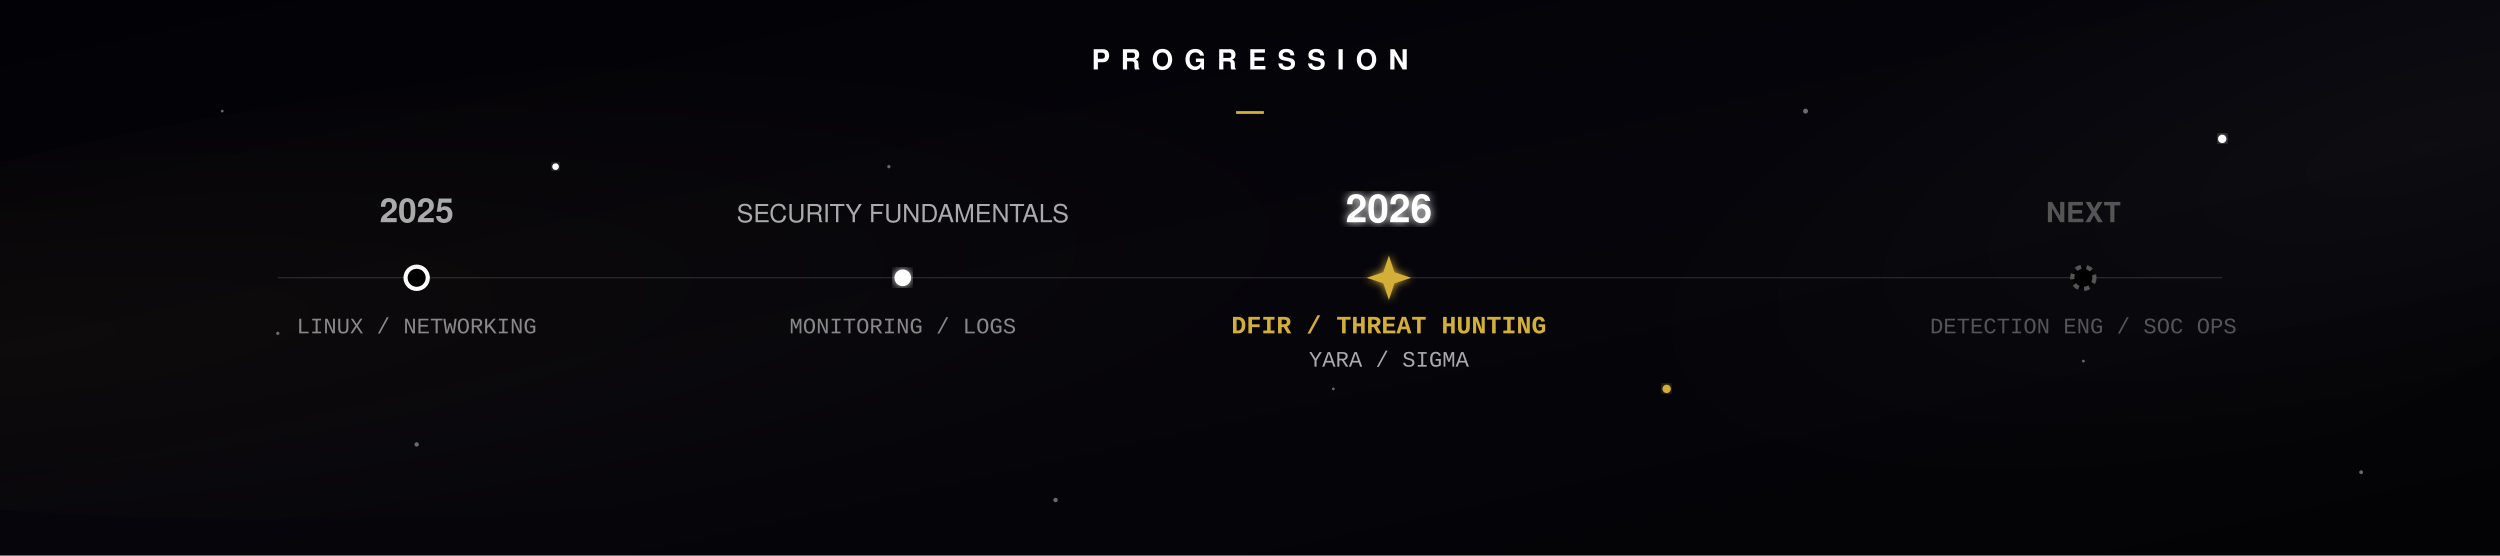
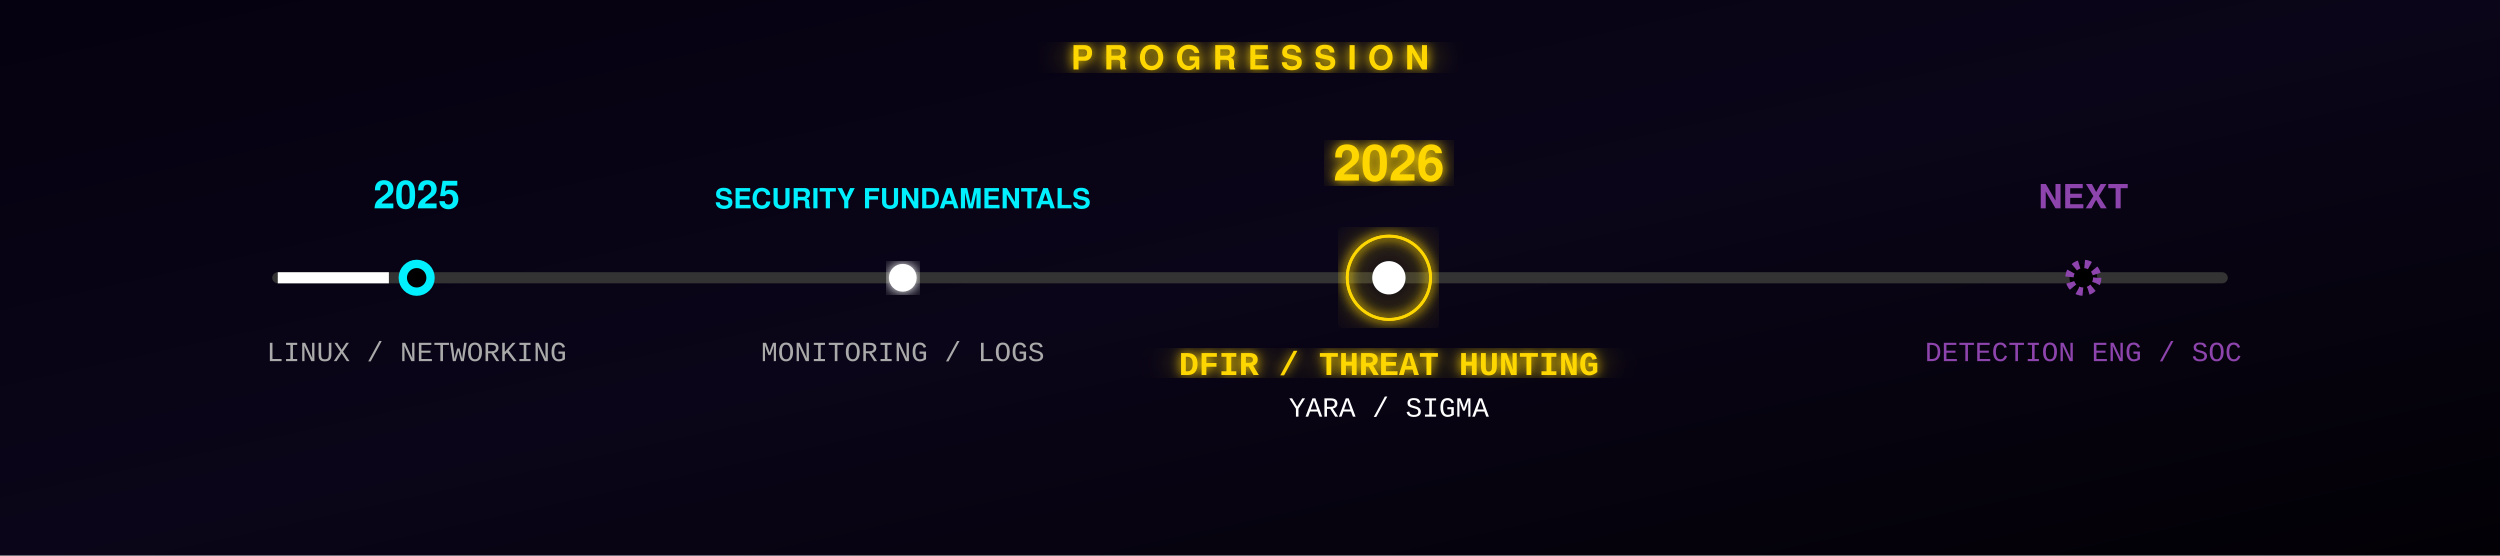
<svg xmlns="http://www.w3.org/2000/svg" viewBox="0 0 900 200">
  <defs>
    <linearGradient id="bg" x1="0%" y1="0%" x2="100%" y2="100%">
-       <stop offset="0%" stop-color="#020105" />
-       <stop offset="50%" stop-color="#06050b" />
-       <stop offset="100%" stop-color="#030305" />
+       <stop offset="0%" stop-color="#050110" />
+       <stop offset="50%" stop-color="#0a0518" />
+       <stop offset="100%" stop-color="#020005" />
    </linearGradient>
-     <radialGradient id="dust1" cx="20%" cy="50%" r="60%">
-       <stop offset="0%" stop-color="#d4af37" stop-opacity="0.04" />
-       <stop offset="100%" stop-color="#d4af37" stop-opacity="0" />
-     </radialGradient>
-     <radialGradient id="dust2" cx="80%" cy="50%" r="50%">
-       <stop offset="0%" stop-color="#ffffff" stop-opacity="0.03" />
-       <stop offset="100%" stop-color="#ffffff" stop-opacity="0" />
-     </radialGradient>
-     <filter id="starGlow">
-       <feGaussianBlur stdDeviation="1.5" result="blur" />
+     <filter id="hyperGlow">
+       <feGaussianBlur stdDeviation="2" result="blur1" />
+       <feGaussianBlur stdDeviation="6" result="blur2" />
      <feMerge>
-         <feMergeNode in="blur" />
+         <feMergeNode in="blur2" />
+         <feMergeNode in="blur1" />
        <feMergeNode in="SourceGraphic" />
      </feMerge>
    </filter>
  </defs>
  <style>
-     @keyframes drawLine { 0% { stroke-dashoffset: 800; } 100% { stroke-dashoffset: 0; } }
-     @keyframes fadeUp { 0% { opacity: 0; transform: translateY(5px); } 100% { opacity: 1; transform: translateY(0); } }
-     @keyframes twinkle { 0%, 100% { opacity: 0.2; } 50% { opacity: 1; } }
-     @keyframes driftStars { 0% { transform: translateX(0) translateY(0); } 100% { transform: translateX(-10px) translateY(-5px); } }
- 
-     .main-line { stroke-dasharray: 800; animation: drawLine 2s cubic-bezier(0.2, 0.8, 0.3, 1) both; }
+     @keyframes pulseNode { 0%, 100% { r: 6; filter: drop-shadow(0 0 10px #ffd700); } 50% { r: 8; filter: drop-shadow(0 0 25px #ffd700); } }
+     @keyframes energyBeam { 0% { stroke-dashoffset: 800; } 100% { stroke-dashoffset: 0; } }
+     @keyframes haloPulse { 0%, 100% { r: 15; opacity: 0.5; stroke-width: 1; } 50% { r: 25; opacity: 0; stroke-width: 3; } }
    
-     .n1 { animation: fadeUp 0.8s cubic-bezier(0.1, 0.8, 0.2, 1) 0.5s both; }
-     .n2 { animation: fadeUp 0.8s cubic-bezier(0.1, 0.8, 0.2, 1) 0.8s both; }
-     .n3 { animation: fadeUp 0.8s cubic-bezier(0.1, 0.8, 0.2, 1) 1.1s both; }
-     .n4 { animation: fadeUp 0.8s cubic-bezier(0.1, 0.8, 0.2, 1) 1.4s both; }
-     
-     .tw { animation: twinkle 4s ease-in-out infinite; }
-     .star-drift { animation: driftStars 60s linear infinite alternate; }
+     .beam { stroke-dasharray: 40 800; animation: energyBeam 2s linear infinite; }
+     .node-active { animation: pulseNode 1.5s infinite; }
+     .halo { animation: haloPulse 2s ease-out infinite; }

    .font-sans { font-family: -apple-system, BlinkMacSystemFont, "Segoe UI", Helvetica, Arial, sans-serif; }
    .font-mono { font-family: "SFMono-Regular", Consolas, "Liberation Mono", Menlo, monospace; }
  </style>
  <rect width="900" height="200" fill="url(#bg)" />
-   <ellipse cx="250" cy="100" rx="400" ry="80" fill="url(#dust1)" transform="rotate(-5 250 100)" />
-   <ellipse cx="700" cy="100" rx="300" ry="100" fill="url(#dust2)" transform="rotate(-15 700 100)" />
-   <g class="star-drift">
-     <g fill="#ffffff" opacity="0.4">
-       <circle cx="80" cy="40" r="0.5" />
-       <circle cx="150" cy="160" r="0.8" />
-       <circle cx="320" cy="60" r="0.6" />
-       <circle cx="480" cy="140" r="0.5" />
-       <circle cx="650" cy="40" r="0.9" />
-       <circle cx="850" cy="170" r="0.7" />
-       <circle cx="750" cy="130" r="0.5" />
-       <circle cx="380" cy="180" r="0.8" />
-       <circle cx="100" cy="120" r="0.6" />
-     </g>
-     <circle cx="200" cy="60" r="1.2" fill="#ffffff" class="tw" filter="url(#starGlow)" />
-     <circle cx="600" cy="140" r="1.5" fill="#d4af37" class="tw" filter="url(#starGlow)" />
-     <circle cx="800" cy="50" r="1.5" fill="#ffffff" class="tw" filter="url(#starGlow)" />
-   </g>
-   <line x1="100" y1="100" x2="800" y2="100" stroke="#ffffff" stroke-width="0.3" opacity="0.2" />
-   <line x1="100" y1="100" x2="500" y2="100" stroke="#ffffff" stroke-width="1.5" class="main-line" filter="url(#starGlow)" />
-   <text x="450" y="25" text-anchor="middle" class="font-sans" font-weight="600" font-size="10" fill="#ffffff" letter-spacing="4">
+   <line x1="100" y1="100" x2="800" y2="100" stroke="#333" stroke-width="4" stroke-linecap="round" />
+   <line x1="100" y1="100" x2="500" y2="100" stroke="#00f0ff" stroke-width="4" stroke-linecap="round" filter="url(#hyperGlow)" />
+   <line x1="100" y1="100" x2="800" y2="100" stroke="#ffffff" stroke-width="4" class="beam" />
+   <text x="450" y="25" text-anchor="middle" class="font-sans" font-weight="900" font-size="12" fill="#ffd700" letter-spacing="4" filter="url(#hyperGlow)">
    PROGRESSION
  </text>
-   <rect x="445" y="40" width="10" height="1" fill="#d4af37" />
-   <g class="n1">
-     <circle cx="150" cy="100" r="4" fill="#000000" stroke="#ffffff" stroke-width="1.5" />
-     <text x="150" y="80" text-anchor="middle" class="font-sans" font-size="12" font-weight="600" fill="#aaaaaa">2025</text>
-     <text x="150" y="120" text-anchor="middle" class="font-mono" font-size="8" fill="#888888">LINUX / NETWORKING</text>
-   </g>
-   <g class="n2">
-     <circle cx="325" cy="100" r="3" fill="#ffffff" filter="url(#starGlow)" />
-     <text x="325" y="80" text-anchor="middle" class="font-sans" font-size="9" fill="#aaaaaa">SECURITY FUNDAMENTALS</text>
-     <text x="325" y="120" text-anchor="middle" class="font-mono" font-size="8" fill="#888888">MONITORING / LOGS</text>
-   </g>
-   <g class="n3">
-     <path d="M 500 92 L 502 98 L 508 100 L 502 102 L 500 108 L 498 102 L 492 100 L 498 98 Z" fill="#d4af37" filter="url(#starGlow)" />
-     <text x="500" y="80" text-anchor="middle" class="font-sans" font-size="14" font-weight="600" fill="#ffffff" filter="url(#starGlow)">2026</text>
-     <text x="500" y="120" text-anchor="middle" class="font-mono" font-size="9" font-weight="bold" fill="#d4af37">DFIR / THREAT HUNTING</text>
-     <text x="500" y="132" text-anchor="middle" class="font-mono" font-size="8" fill="#aaaaaa">YARA / SIGMA</text>
-   </g>
-   <g class="n4">
-     <circle cx="750" cy="100" r="4" fill="#000000" stroke="#555555" stroke-width="1.5" stroke-dasharray="2 2" />
-     <text x="750" y="80" text-anchor="middle" class="font-sans" font-size="10" font-weight="600" fill="#555555">NEXT</text>
-     <text x="750" y="120" text-anchor="middle" class="font-mono" font-size="8" fill="#555555">DETECTION ENG / SOC OPS</text>
-   </g>
+   <line x1="420" y1="40" x2="480" y2="40" stroke="#00f0ff" stroke-width="2" filter="url(#hyperGlow)" />
+   <circle cx="150" cy="100" r="5" fill="#000000" stroke="#00f0ff" stroke-width="3" />
+   <text x="150" y="75" text-anchor="middle" class="font-sans" font-size="14" font-weight="bold" fill="#00f0ff">2025</text>
+   <text x="150" y="130" text-anchor="middle" class="font-mono" font-size="10" fill="#aaaaaa">LINUX / NETWORKING</text>
+   <circle cx="325" cy="100" r="5" fill="#ffffff" filter="url(#hyperGlow)" />
+   <text x="325" y="75" text-anchor="middle" class="font-sans" font-size="10" font-weight="bold" fill="#00f0ff">SECURITY FUNDAMENTALS</text>
+   <text x="325" y="130" text-anchor="middle" class="font-mono" font-size="10" fill="#aaaaaa">MONITORING / LOGS</text>
+   <circle cx="500" cy="100" r="15" fill="none" stroke="#ffd700" class="halo" filter="url(#hyperGlow)" />
+   <circle cx="500" cy="100" r="15" fill="none" stroke="#ffd700" class="halo" style="animation-delay: 1s;" filter="url(#hyperGlow)" />
+   <circle cx="500" cy="100" r="6" fill="#ffffff" class="node-active" />
+   <text x="500" y="65" text-anchor="middle" class="font-sans" font-size="18" font-weight="900" fill="#ffd700" filter="url(#hyperGlow)">2026</text>
+   <text x="500" y="135" text-anchor="middle" class="font-mono" font-size="12" font-weight="bold" fill="#ffd700" filter="url(#hyperGlow)">DFIR / THREAT HUNTING</text>
+   <text x="500" y="150" text-anchor="middle" class="font-mono" font-size="10" fill="#ffffff">YARA / SIGMA</text>
+   <circle cx="750" cy="100" r="5" fill="#000000" stroke="#8e44ad" stroke-width="3" stroke-dasharray="2 2" />
+   <text x="750" y="75" text-anchor="middle" class="font-sans" font-size="12" font-weight="bold" fill="#8e44ad">NEXT</text>
+   <text x="750" y="130" text-anchor="middle" class="font-mono" font-size="10" fill="#8e44ad">DETECTION ENG / SOC</text>
</svg>
